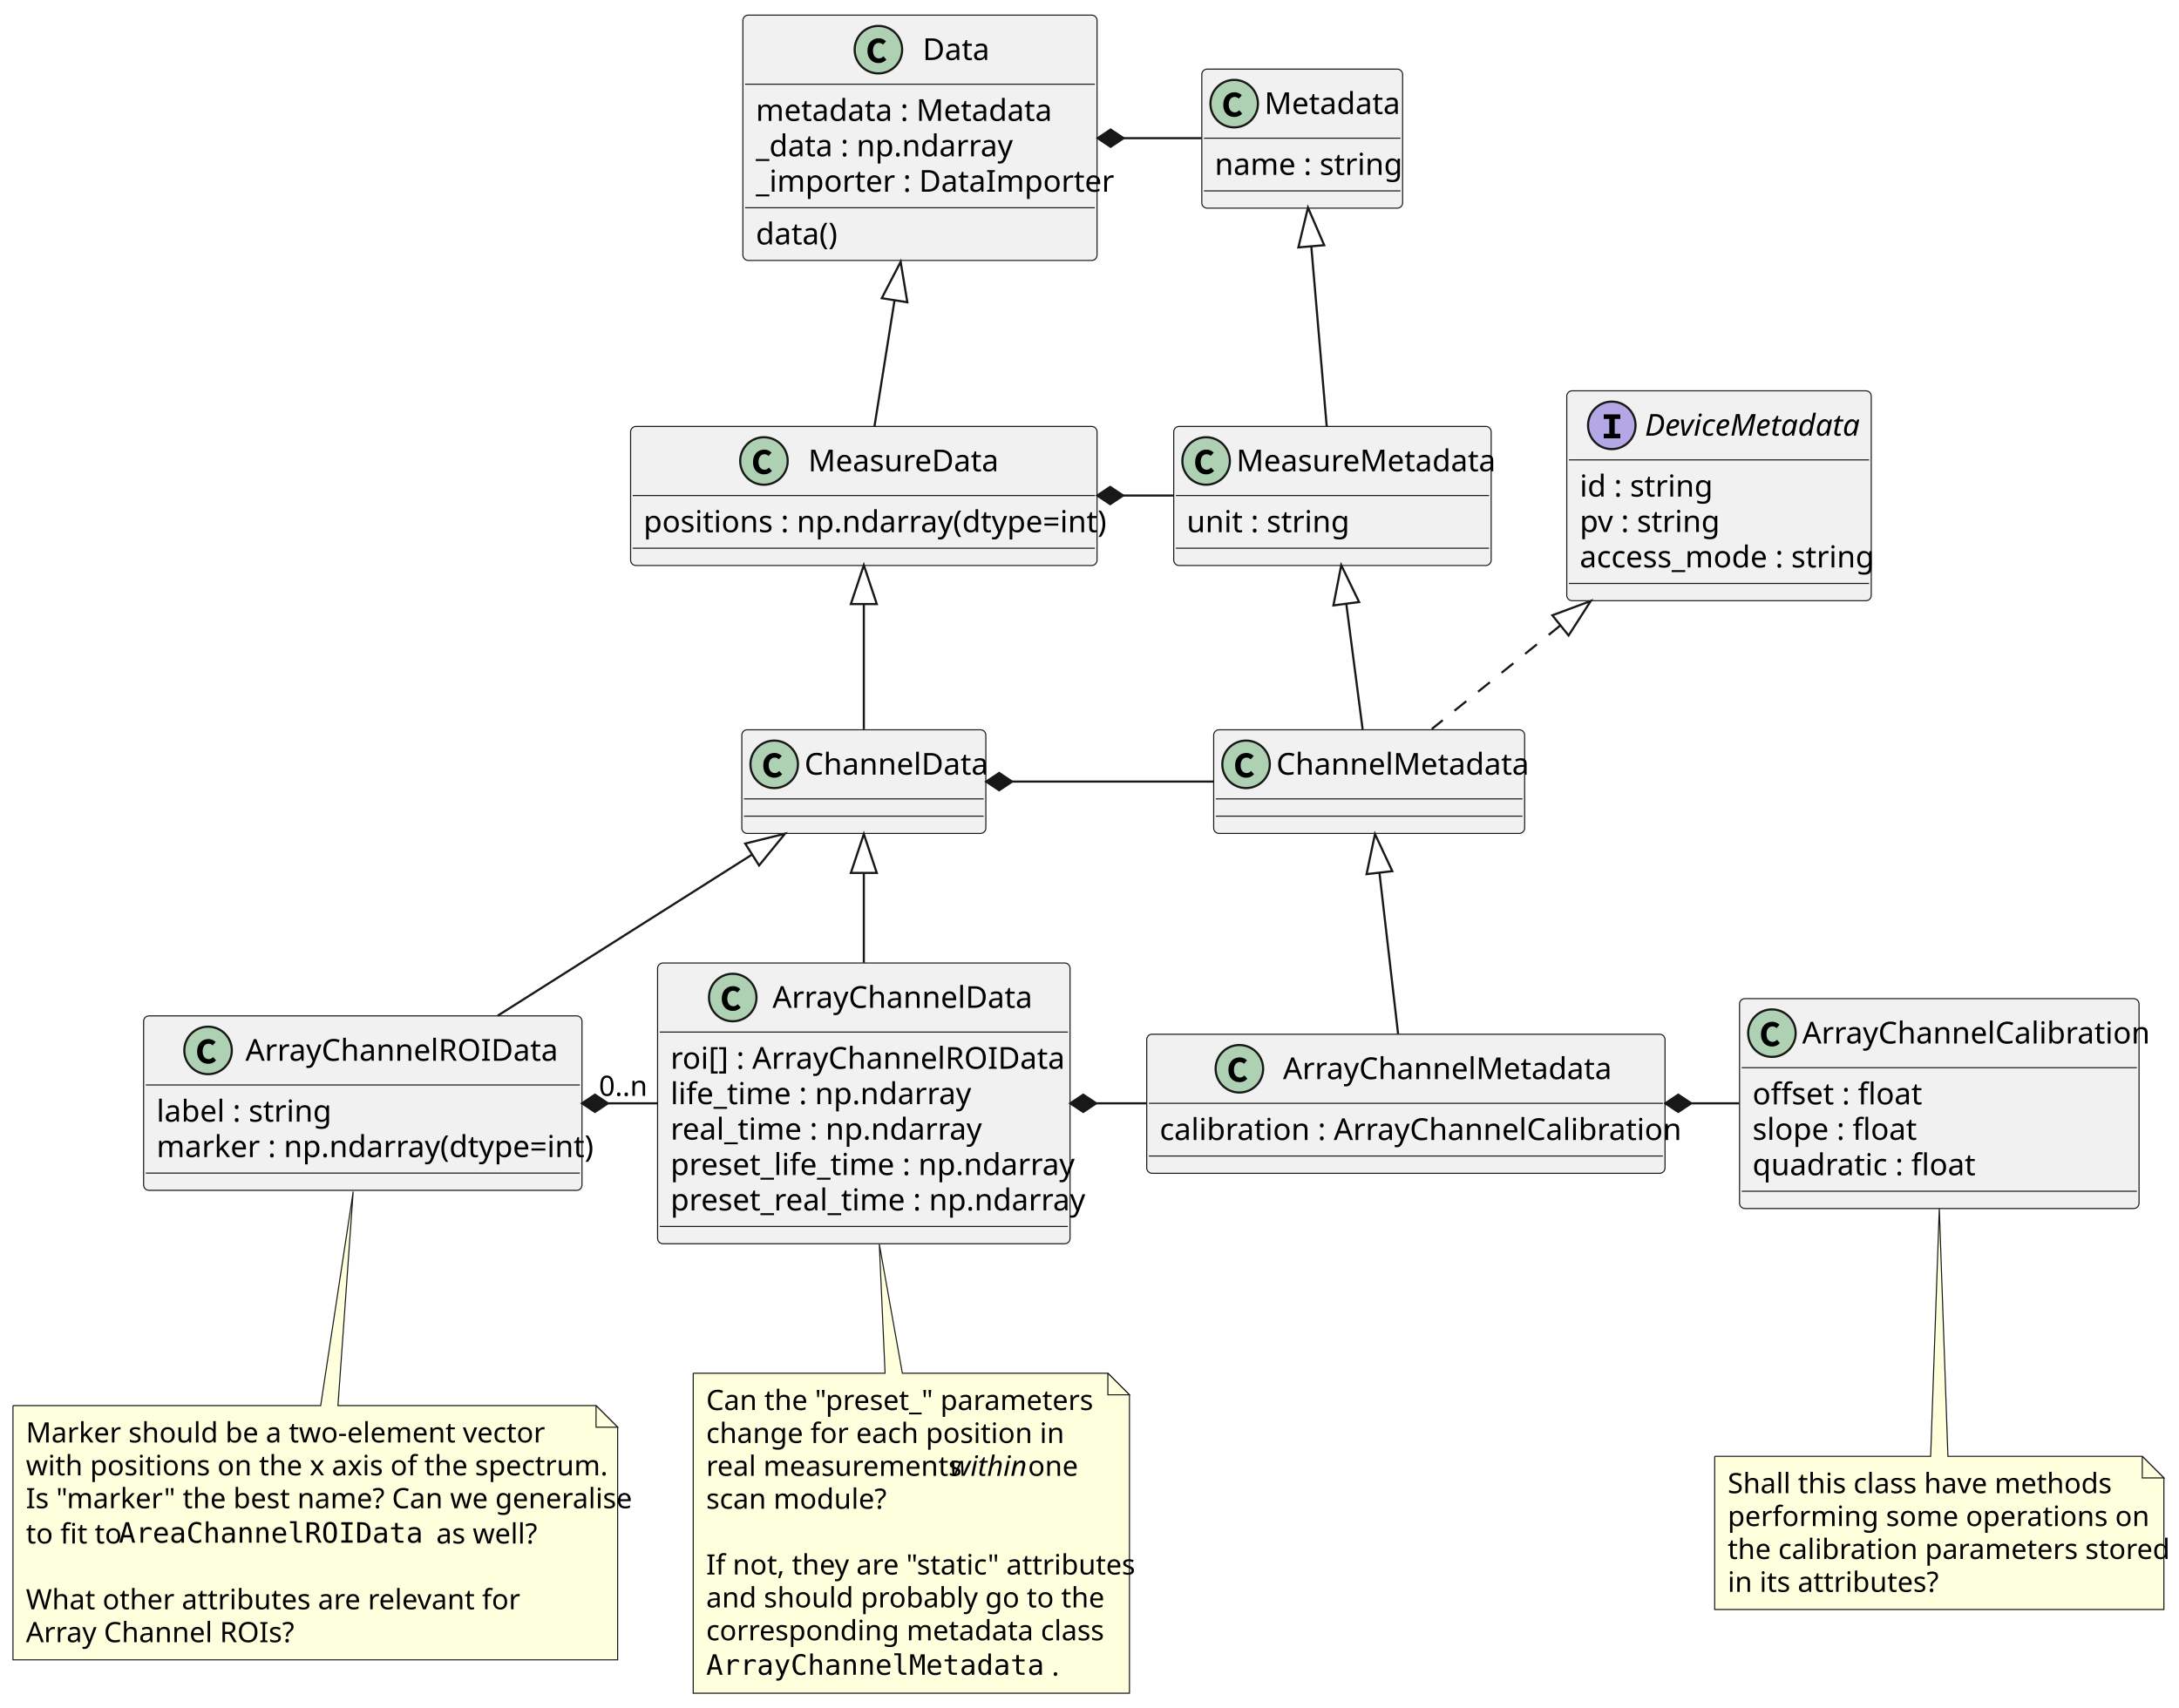
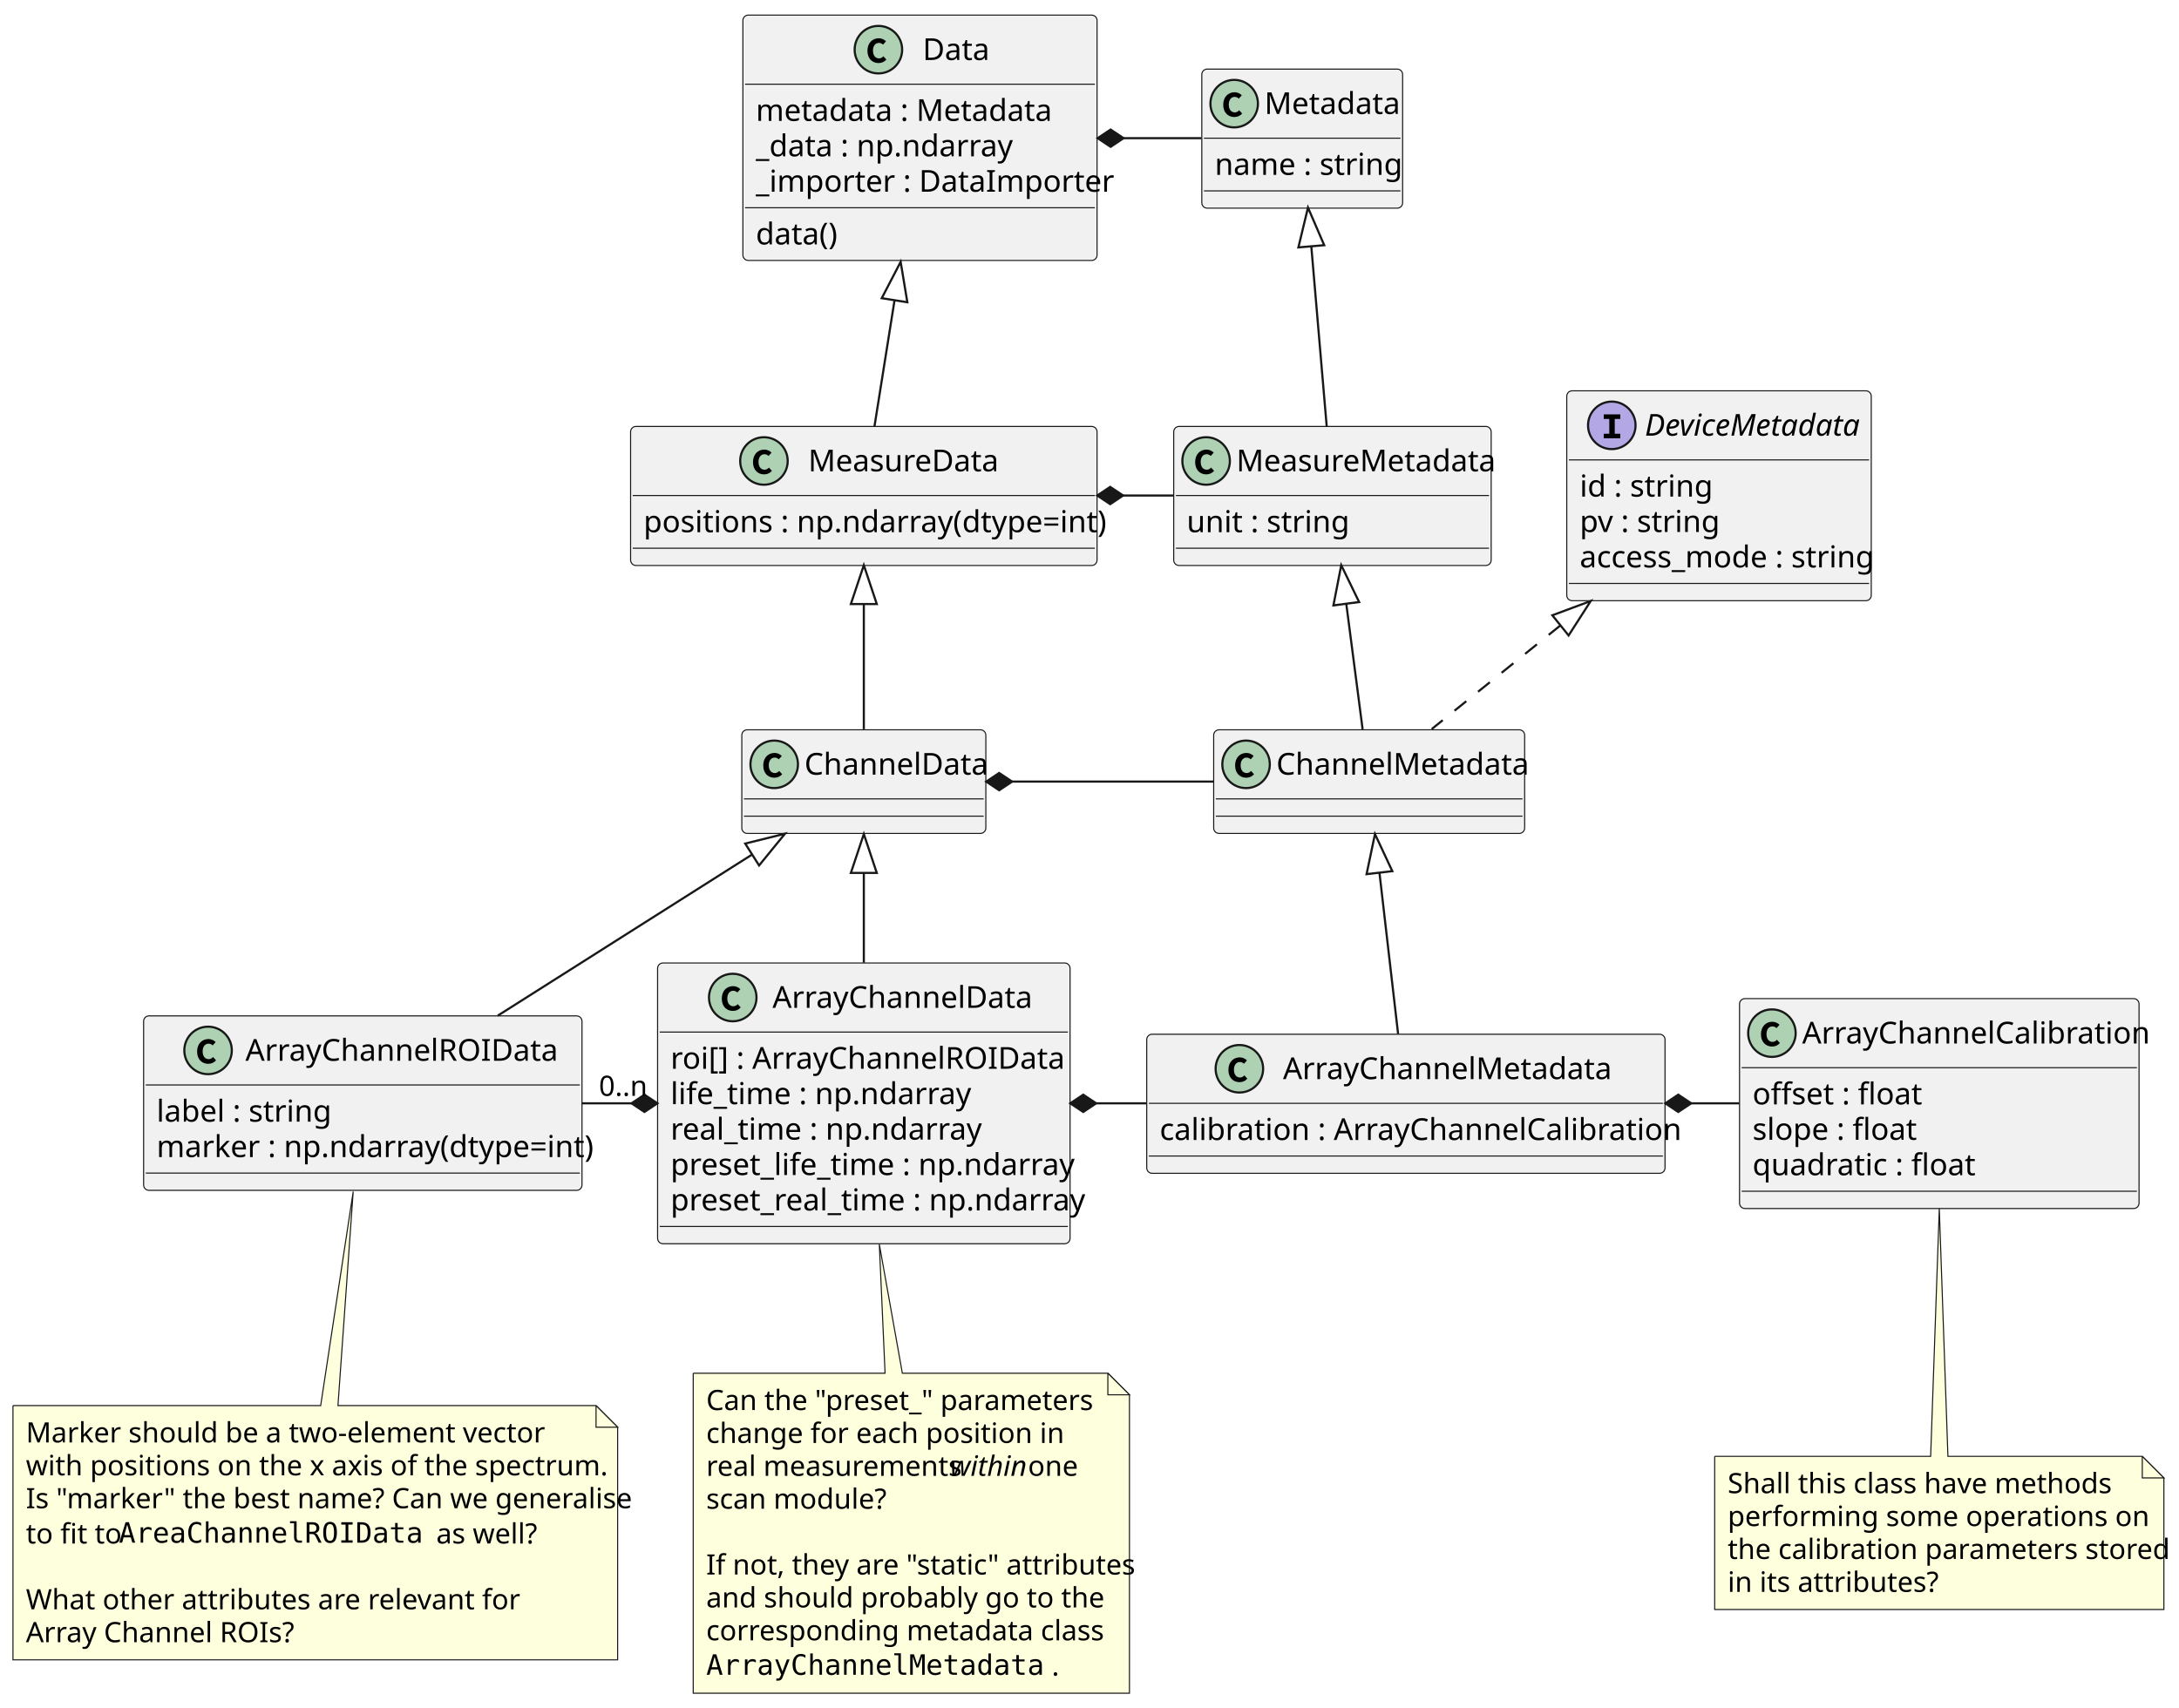
<svg xmlns="http://www.w3.org/2000/svg" contentStyleType="text/css" height="791px" preserveAspectRatio="none" style="width:1009px;height:791px;background:#FFFFFF;" version="1.1" viewBox="0 0 1009 791" width="1009px" zoomAndPan="magnify">
  <defs />
  <g>
    <g id="elem_Data">
      <rect codeLine="3" fill="#F1F1F1" height="113.625" id="Data" rx="2.5" ry="2.5" style="stroke:#181818;stroke-width:0.5;" width="164" x="344" y="7" />
      <ellipse cx="406.75" cy="23" fill="#ADD1B2" rx="11" ry="11" style="stroke:#181818;stroke-width:1.0;" />
      <path d="M406.797,29.203 C408.297,29.203 409.531,28.641 410.438,27.578 L409.062,26.062 C408.516,26.656 407.859,27.047 407.062,27.047 C405.391,27.047 404.234,25.719 404.234,23.438 C404.234,21.219 405.391,19.875 406.953,19.875 C407.766,19.875 408.359,20.188 408.891,20.672 L410.266,19.125 C409.516,18.391 408.359,17.719 406.953,17.719 C404,17.719 401.672,19.859 401.672,23.531 C401.672,27.25 404.047,29.203 406.797,29.203 Z " fill="#000000" />
      <text fill="#000000" font-family="sans-serif" font-size="14" lengthAdjust="spacing" textLength="30" x="427.25" y="27.785">Data</text>
      <line style="stroke:#181818;stroke-width:0.5;" x1="345" x2="507" y1="39" y2="39" />
      <text fill="#000000" font-family="sans-serif" font-size="14" lengthAdjust="spacing" textLength="131" x="350" y="55.988">metadata : Metadata</text>
      <text fill="#000000" font-family="sans-serif" font-size="14" lengthAdjust="spacing" textLength="113" x="350" y="72.394">_data : np.ndarray</text>
      <text fill="#000000" font-family="sans-serif" font-size="14" lengthAdjust="spacing" textLength="152" x="350" y="88.801">_importer : DataImporter</text>
      <line style="stroke:#181818;stroke-width:0.5;" x1="345" x2="507" y1="96.219" y2="96.219" />
      <text fill="#000000" font-family="sans-serif" font-size="14" lengthAdjust="spacing" textLength="39" x="350" y="113.207">data()</text>
    </g>
    <g id="elem_Metadata">
      <rect codeLine="60" fill="#F1F1F1" height="64.406" id="Metadata" rx="2.5" ry="2.5" style="stroke:#181818;stroke-width:0.5;" width="93" x="556.5" y="32" />
      <ellipse cx="571.5" cy="48" fill="#ADD1B2" rx="11" ry="11" style="stroke:#181818;stroke-width:1.0;" />
      <path d="M571.547,54.203 C573.047,54.203 574.281,53.641 575.188,52.578 L573.812,51.062 C573.266,51.656 572.609,52.047 571.812,52.047 C570.141,52.047 568.984,50.719 568.984,48.438 C568.984,46.219 570.141,44.875 571.703,44.875 C572.516,44.875 573.109,45.188 573.641,45.672 L575.016,44.125 C574.266,43.391 573.109,42.719 571.703,42.719 C568.75,42.719 566.422,44.859 566.422,48.531 C566.422,52.25 568.797,54.203 571.547,54.203 Z " fill="#000000" />
      <text fill="#000000" font-family="sans-serif" font-size="14" lengthAdjust="spacing" textLength="61" x="585.5" y="52.785">Metadata</text>
      <line style="stroke:#181818;stroke-width:0.5;" x1="557.5" x2="648.5" y1="64" y2="64" />
      <text fill="#000000" font-family="sans-serif" font-size="14" lengthAdjust="spacing" textLength="80" x="562.5" y="80.988">name : string</text>
      <line style="stroke:#181818;stroke-width:0.5;" x1="557.5" x2="648.5" y1="88.406" y2="88.406" />
    </g>
    <g id="elem_MeasureData">
      <rect codeLine="12" fill="#F1F1F1" height="64.406" id="MeasureData" rx="2.5" ry="2.5" style="stroke:#181818;stroke-width:0.5;" width="216" x="292" y="197.5" />
      <ellipse cx="353.75" cy="213.5" fill="#ADD1B2" rx="11" ry="11" style="stroke:#181818;stroke-width:1.0;" />
      <path d="M353.797,219.703 C355.297,219.703 356.531,219.141 357.438,218.078 L356.062,216.562 C355.516,217.156 354.859,217.547 354.062,217.547 C352.391,217.547 351.234,216.219 351.234,213.938 C351.234,211.719 352.391,210.375 353.953,210.375 C354.766,210.375 355.359,210.688 355.891,211.172 L357.266,209.625 C356.516,208.891 355.359,208.219 353.953,208.219 C351,208.219 348.672,210.359 348.672,214.031 C348.672,217.75 351.047,219.703 353.797,219.703 Z " fill="#000000" />
      <text fill="#000000" font-family="sans-serif" font-size="14" lengthAdjust="spacing" textLength="84" x="374.25" y="218.285">MeasureData</text>
      <line style="stroke:#181818;stroke-width:0.5;" x1="293" x2="507" y1="229.5" y2="229.5" />
      <text fill="#000000" font-family="sans-serif" font-size="14" lengthAdjust="spacing" textLength="204" x="298" y="246.488">positions : np.ndarray(dtype=int)</text>
      <line style="stroke:#181818;stroke-width:0.5;" x1="293" x2="507" y1="253.906" y2="253.906" />
    </g>
    <g id="elem_MeasureMetadata">
      <rect codeLine="64" fill="#F1F1F1" height="64.406" id="MeasureMetadata" rx="2.5" ry="2.5" style="stroke:#181818;stroke-width:0.5;" width="147" x="543.5" y="197.5" />
      <ellipse cx="558.5" cy="213.5" fill="#ADD1B2" rx="11" ry="11" style="stroke:#181818;stroke-width:1.0;" />
      <path d="M558.547,219.703 C560.047,219.703 561.281,219.141 562.188,218.078 L560.812,216.562 C560.266,217.156 559.609,217.547 558.812,217.547 C557.141,217.547 555.984,216.219 555.984,213.938 C555.984,211.719 557.141,210.375 558.703,210.375 C559.516,210.375 560.109,210.688 560.641,211.172 L562.016,209.625 C561.266,208.891 560.109,208.219 558.703,208.219 C555.75,208.219 553.422,210.359 553.422,214.031 C553.422,217.75 555.797,219.703 558.547,219.703 Z " fill="#000000" />
      <text fill="#000000" font-family="sans-serif" font-size="14" lengthAdjust="spacing" textLength="115" x="572.5" y="218.285">MeasureMetadata</text>
      <line style="stroke:#181818;stroke-width:0.5;" x1="544.5" x2="689.5" y1="229.5" y2="229.5" />
      <text fill="#000000" font-family="sans-serif" font-size="14" lengthAdjust="spacing" textLength="69" x="549.5" y="246.488">unit : string</text>
      <line style="stroke:#181818;stroke-width:0.5;" x1="544.5" x2="689.5" y1="253.906" y2="253.906" />
    </g>
    <g id="elem_ChannelData">
      <rect codeLine="18" fill="#F1F1F1" height="48" id="ChannelData" rx="2.5" ry="2.5" style="stroke:#181818;stroke-width:0.5;" width="113" x="343.5" y="338" />
      <ellipse cx="358.5" cy="354" fill="#ADD1B2" rx="11" ry="11" style="stroke:#181818;stroke-width:1.0;" />
      <path d="M358.547,360.203 C360.047,360.203 361.281,359.641 362.188,358.578 L360.812,357.062 C360.266,357.656 359.609,358.047 358.812,358.047 C357.141,358.047 355.984,356.719 355.984,354.438 C355.984,352.219 357.141,350.875 358.703,350.875 C359.516,350.875 360.109,351.188 360.641,351.672 L362.016,350.125 C361.266,349.391 360.109,348.719 358.703,348.719 C355.75,348.719 353.422,350.859 353.422,354.531 C353.422,358.25 355.797,360.203 358.547,360.203 Z " fill="#000000" />
      <text fill="#000000" font-family="sans-serif" font-size="14" lengthAdjust="spacing" textLength="81" x="372.5" y="358.785">ChannelData</text>
      <line style="stroke:#181818;stroke-width:0.5;" x1="344.5" x2="455.5" y1="370" y2="370" />
      <line style="stroke:#181818;stroke-width:0.5;" x1="344.5" x2="455.5" y1="378" y2="378" />
    </g>
    <g id="elem_ChannelMetadata">
      <rect codeLine="74" fill="#F1F1F1" height="48" id="ChannelMetadata" rx="2.5" ry="2.5" style="stroke:#181818;stroke-width:0.5;" width="144" x="562" y="338" />
      <ellipse cx="577" cy="354" fill="#ADD1B2" rx="11" ry="11" style="stroke:#181818;stroke-width:1.0;" />
      <path d="M577.047,360.203 C578.547,360.203 579.781,359.641 580.688,358.578 L579.312,357.062 C578.766,357.656 578.109,358.047 577.312,358.047 C575.641,358.047 574.484,356.719 574.484,354.438 C574.484,352.219 575.641,350.875 577.203,350.875 C578.016,350.875 578.609,351.188 579.141,351.672 L580.516,350.125 C579.766,349.391 578.609,348.719 577.203,348.719 C574.25,348.719 571.922,350.859 571.922,354.531 C571.922,358.25 574.297,360.203 577.047,360.203 Z " fill="#000000" />
      <text fill="#000000" font-family="sans-serif" font-size="14" lengthAdjust="spacing" textLength="112" x="591" y="358.785">ChannelMetadata</text>
      <line style="stroke:#181818;stroke-width:0.5;" x1="563" x2="705" y1="370" y2="370" />
      <line style="stroke:#181818;stroke-width:0.5;" x1="563" x2="705" y1="378" y2="378" />
    </g>
    <g id="elem_ArrayChannelData">
      <rect codeLine="22" fill="#F1F1F1" height="130.031" id="ArrayChannelData" rx="2.5" ry="2.5" style="stroke:#181818;stroke-width:0.5;" width="191" x="304.5" y="446" />
      <ellipse cx="339.3" cy="462" fill="#ADD1B2" rx="11" ry="11" style="stroke:#181818;stroke-width:1.0;" />
      <path d="M339.347,468.203 C340.847,468.203 342.081,467.641 342.988,466.578 L341.613,465.062 C341.066,465.656 340.409,466.047 339.613,466.047 C337.941,466.047 336.784,464.719 336.784,462.438 C336.784,460.219 337.941,458.875 339.503,458.875 C340.316,458.875 340.909,459.188 341.441,459.672 L342.816,458.125 C342.066,457.391 340.909,456.719 339.503,456.719 C336.55,456.719 334.222,458.859 334.222,462.531 C334.222,466.25 336.597,468.203 339.347,468.203 Z " fill="#000000" />
      <text fill="#000000" font-family="sans-serif" font-size="14" lengthAdjust="spacing" textLength="115" x="357.7" y="466.785">ArrayChannelData</text>
      <line style="stroke:#181818;stroke-width:0.5;" x1="305.5" x2="494.5" y1="478" y2="478" />
      <text fill="#000000" font-family="sans-serif" font-size="14" lengthAdjust="spacing" textLength="171" x="310.5" y="494.988">roi[] : ArrayChannelROIData</text>
      <text fill="#000000" font-family="sans-serif" font-size="14" lengthAdjust="spacing" textLength="129" x="310.5" y="511.394">life_time : np.ndarray</text>
      <text fill="#000000" font-family="sans-serif" font-size="14" lengthAdjust="spacing" textLength="134" x="310.5" y="527.801">real_time : np.ndarray</text>
      <text fill="#000000" font-family="sans-serif" font-size="14" lengthAdjust="spacing" textLength="174" x="310.5" y="544.207">preset_life_time : np.ndarray</text>
      <text fill="#000000" font-family="sans-serif" font-size="14" lengthAdjust="spacing" textLength="179" x="310.5" y="560.613">preset_real_time : np.ndarray</text>
      <line style="stroke:#181818;stroke-width:0.5;" x1="305.5" x2="494.5" y1="568.031" y2="568.031" />
    </g>
    <g id="elem_GMN15">
      <path d="M321,636 L321,784.216 A0,0 0 0 0 321,784.216 L523,784.216 A0,0 0 0 0 523,784.216 L523,646 L513,636 L417.84,636 L407.17,576.23 L409.84,636 L321,636 A0,0 0 0 0 321,636 " fill="#FEFFDD" style="stroke:#181818;stroke-width:0.5;" />
      <path d="M513,636 L513,646 L523,646 L513,636 " fill="#FEFFDD" style="stroke:#181818;stroke-width:0.5;" />
      <text fill="#000000" font-family="sans-serif" font-size="13" lengthAdjust="spacing" textLength="164" x="327" y="653.061">Can the "preset_" parameters</text>
      <text fill="#000000" font-family="sans-serif" font-size="13" lengthAdjust="spacing" textLength="153" x="327" y="668.295">change for each position in</text>
      <text fill="#000000" font-family="sans-serif" font-size="13" lengthAdjust="spacing" textLength="110" x="327" y="683.529">real measurements</text>
      <text fill="#000000" font-family="sans-serif" font-size="13" font-style="italic" lengthAdjust="spacing" textLength="33" x="440" y="683.529">within</text>
      <text fill="#000000" font-family="sans-serif" font-size="13" lengthAdjust="spacing" textLength="21" x="476" y="683.529">one</text>
      <text fill="#000000" font-family="sans-serif" font-size="13" lengthAdjust="spacing" textLength="79" x="327" y="698.764">scan module?</text>
      <text fill="#000000" font-family="sans-serif" font-size="13" lengthAdjust="spacing" textLength="3" x="327" y="713.998"> </text>
      <text fill="#000000" font-family="sans-serif" font-size="13" lengthAdjust="spacing" textLength="181" x="327" y="729.232">If not, they are "static" attributes</text>
      <text fill="#000000" font-family="sans-serif" font-size="13" lengthAdjust="spacing" textLength="165" x="327" y="744.467">and should probably go to the</text>
      <text fill="#000000" font-family="sans-serif" font-size="13" lengthAdjust="spacing" textLength="172" x="327" y="759.701">corresponding metadata class</text>
      <text fill="#000000" font-family="monospace" font-size="13" lengthAdjust="spacing" textLength="160" x="327" y="775.667">ArrayChannelMetadata</text>
      <text fill="#000000" font-family="sans-serif" font-size="13" lengthAdjust="spacing" textLength="3" x="487" y="776.042">.</text>
    </g>
    <g id="elem_ArrayChannelMetadata">
      <rect codeLine="76" fill="#F1F1F1" height="64.406" id="ArrayChannelMetadata" rx="2.5" ry="2.5" style="stroke:#181818;stroke-width:0.5;" width="240" x="531" y="479" />
      <ellipse cx="573.9" cy="495" fill="#ADD1B2" rx="11" ry="11" style="stroke:#181818;stroke-width:1.0;" />
      <path d="M573.947,501.203 C575.447,501.203 576.681,500.641 577.587,499.578 L576.212,498.062 C575.666,498.656 575.009,499.047 574.212,499.047 C572.541,499.047 571.384,497.719 571.384,495.438 C571.384,493.219 572.541,491.875 574.103,491.875 C574.916,491.875 575.509,492.188 576.041,492.672 L577.416,491.125 C576.666,490.391 575.509,489.719 574.103,489.719 C571.15,489.719 568.822,491.859 568.822,495.531 C568.822,499.25 571.197,501.203 573.947,501.203 Z " fill="#000000" />
      <text fill="#000000" font-family="sans-serif" font-size="14" lengthAdjust="spacing" textLength="146" x="594.1" y="499.785">ArrayChannelMetadata</text>
      <line style="stroke:#181818;stroke-width:0.5;" x1="532" x2="770" y1="511" y2="511" />
      <text fill="#000000" font-family="sans-serif" font-size="14" lengthAdjust="spacing" textLength="228" x="537" y="527.988">calibration : ArrayChannelCalibration</text>
      <line style="stroke:#181818;stroke-width:0.5;" x1="532" x2="770" y1="535.406" y2="535.406" />
    </g>
    <g id="elem_ArrayChannelROIData">
      <rect codeLine="45" fill="#F1F1F1" height="80.812" id="ArrayChannelROIData" rx="2.5" ry="2.5" style="stroke:#181818;stroke-width:0.5;" width="203" x="66.5" y="470.5" />
      <ellipse cx="96.35" cy="486.5" fill="#ADD1B2" rx="11" ry="11" style="stroke:#181818;stroke-width:1.0;" />
      <path d="M96.397,492.703 C97.897,492.703 99.131,492.141 100.037,491.078 L98.662,489.562 C98.116,490.156 97.459,490.547 96.662,490.547 C94.991,490.547 93.834,489.219 93.834,486.938 C93.834,484.719 94.991,483.375 96.553,483.375 C97.366,483.375 97.959,483.688 98.491,484.172 L99.866,482.625 C99.116,481.891 97.959,481.219 96.553,481.219 C93.6,481.219 91.272,483.359 91.272,487.031 C91.272,490.75 93.647,492.703 96.397,492.703 Z " fill="#000000" />
      <text fill="#000000" font-family="sans-serif" font-size="14" lengthAdjust="spacing" textLength="138" x="113.65" y="491.285">ArrayChannelROIData</text>
      <line style="stroke:#181818;stroke-width:0.5;" x1="67.5" x2="268.5" y1="502.5" y2="502.5" />
      <text fill="#000000" font-family="sans-serif" font-size="14" lengthAdjust="spacing" textLength="74" x="72.5" y="519.488">label : string</text>
      <text fill="#000000" font-family="sans-serif" font-size="14" lengthAdjust="spacing" textLength="191" x="72.5" y="535.894">marker : np.ndarray(dtype=int)</text>
      <line style="stroke:#181818;stroke-width:0.5;" x1="67.5" x2="268.5" y1="543.312" y2="543.312" />
    </g>
    <g id="elem_GMN23">
      <path d="M6,651 L6,768.747 A0,0 0 0 0 6,768.747 L286,768.747 A0,0 0 0 0 286,768.747 L286,661 L276,651 L156.49,651 L163.55,551.87 L148.49,651 L6,651 A0,0 0 0 0 6,651 " fill="#FEFFDD" style="stroke:#181818;stroke-width:0.5;" />
      <path d="M276,651 L276,661 L286,661 L276,651 " fill="#FEFFDD" style="stroke:#181818;stroke-width:0.5;" />
      <text fill="#000000" font-family="sans-serif" font-size="13" lengthAdjust="spacing" textLength="220" x="12" y="668.061">Marker should be a two-element vector</text>
      <text fill="#000000" font-family="sans-serif" font-size="13" lengthAdjust="spacing" textLength="248" x="12" y="683.295">with positions on the x axis of the spectrum.</text>
      <text fill="#000000" font-family="sans-serif" font-size="13" lengthAdjust="spacing" textLength="259" x="12" y="698.529">Is "marker" the best name? Can we generalise</text>
      <text fill="#000000" font-family="sans-serif" font-size="13" lengthAdjust="spacing" textLength="40" x="12" y="714.87">to fit to</text>
      <text fill="#000000" font-family="monospace" font-size="13" lengthAdjust="spacing" textLength="144" x="55" y="714.495">AreaChannelROIData</text>
      <text fill="#000000" font-family="sans-serif" font-size="13" lengthAdjust="spacing" textLength="46" x="202" y="714.87">as well?</text>
      <text fill="#000000" font-family="sans-serif" font-size="13" lengthAdjust="spacing" textLength="3" x="12" y="730.105"> </text>
      <text fill="#000000" font-family="sans-serif" font-size="13" lengthAdjust="spacing" textLength="207" x="12" y="745.339">What other attributes are relevant for</text>
      <text fill="#000000" font-family="sans-serif" font-size="13" lengthAdjust="spacing" textLength="115" x="12" y="760.573">Array Channel ROIs?</text>
    </g>
    <g id="elem_DeviceMetadata">
      <rect codeLine="68" fill="#F1F1F1" height="97.219" id="DeviceMetadata" rx="2.5" ry="2.5" style="stroke:#181818;stroke-width:0.5;" width="141" x="725.5" y="181" />
      <ellipse cx="746.35" cy="197" fill="#B4A7E5" rx="11" ry="11" style="stroke:#181818;stroke-width:1.0;" />
      <path d="M742.616,203 L750.288,203 L750.288,200.891 L747.709,200.891 L747.709,194.031 L750.288,194.031 L750.288,191.922 L742.616,191.922 L742.616,194.031 L745.194,194.031 L745.194,200.891 L742.616,200.891 L742.616,203 Z " fill="#000000" />
      <text fill="#000000" font-family="sans-serif" font-size="14" font-style="italic" lengthAdjust="spacing" textLength="96" x="761.65" y="201.785">DeviceMetadata</text>
      <line style="stroke:#181818;stroke-width:0.5;" x1="726.5" x2="865.5" y1="213" y2="213" />
      <text fill="#000000" font-family="sans-serif" font-size="14" lengthAdjust="spacing" textLength="56" x="731.5" y="229.988">id : string</text>
      <text fill="#000000" font-family="sans-serif" font-size="14" lengthAdjust="spacing" textLength="60" x="731.5" y="246.394">pv : string</text>
      <text fill="#000000" font-family="sans-serif" font-size="14" lengthAdjust="spacing" textLength="129" x="731.5" y="262.801">access_mode : string</text>
      <line style="stroke:#181818;stroke-width:0.5;" x1="726.5" x2="865.5" y1="270.219" y2="270.219" />
    </g>
    <g id="elem_ArrayChannelCalibration">
      <rect codeLine="82" fill="#F1F1F1" height="97.219" id="ArrayChannelCalibration" rx="2.5" ry="2.5" style="stroke:#181818;stroke-width:0.5;" width="185" x="805.5" y="462.5" />
      <ellipse cx="820.5" cy="478.5" fill="#ADD1B2" rx="11" ry="11" style="stroke:#181818;stroke-width:1.0;" />
      <path d="M820.547,484.703 C822.047,484.703 823.281,484.141 824.188,483.078 L822.812,481.562 C822.266,482.156 821.609,482.547 820.812,482.547 C819.141,482.547 817.984,481.219 817.984,478.938 C817.984,476.719 819.141,475.375 820.703,475.375 C821.516,475.375 822.109,475.688 822.641,476.172 L824.016,474.625 C823.266,473.891 822.109,473.219 820.703,473.219 C817.75,473.219 815.422,475.359 815.422,479.031 C815.422,482.75 817.797,484.703 820.547,484.703 Z " fill="#000000" />
      <text fill="#000000" font-family="sans-serif" font-size="14" lengthAdjust="spacing" textLength="153" x="834.5" y="483.285">ArrayChannelCalibration</text>
      <line style="stroke:#181818;stroke-width:0.5;" x1="806.5" x2="989.5" y1="494.5" y2="494.5" />
      <text fill="#000000" font-family="sans-serif" font-size="14" lengthAdjust="spacing" textLength="75" x="811.5" y="511.488">offset : float</text>
      <text fill="#000000" font-family="sans-serif" font-size="14" lengthAdjust="spacing" textLength="71" x="811.5" y="527.894">slope : float</text>
      <text fill="#000000" font-family="sans-serif" font-size="14" lengthAdjust="spacing" textLength="98" x="811.5" y="544.301">quadratic : float</text>
      <line style="stroke:#181818;stroke-width:0.5;" x1="806.5" x2="989.5" y1="551.719" y2="551.719" />
    </g>
    <g id="elem_GMN33">
      <path d="M794,674.5 L794,745.438 A0,0 0 0 0 794,745.438 L1002,745.438 A0,0 0 0 0 1002,745.438 L1002,684.5 L992,674.5 L902,674.5 L898,559.69 L894,674.5 L794,674.5 A0,0 0 0 0 794,674.5 " fill="#FEFFDD" style="stroke:#181818;stroke-width:0.5;" />
      <path d="M992,674.5 L992,684.5 L1002,684.5 L992,674.5 " fill="#FEFFDD" style="stroke:#181818;stroke-width:0.5;" />
      <text fill="#000000" font-family="sans-serif" font-size="13" lengthAdjust="spacing" textLength="169" x="800" y="691.561">Shall this class have methods</text>
      <text fill="#000000" font-family="sans-serif" font-size="13" lengthAdjust="spacing" textLength="177" x="800" y="706.795">performing some operations on</text>
      <text fill="#000000" font-family="sans-serif" font-size="13" lengthAdjust="spacing" textLength="187" x="800" y="722.029">the calibration parameters stored</text>
      <text fill="#000000" font-family="sans-serif" font-size="13" lengthAdjust="spacing" textLength="90" x="800" y="737.264">in its attributes?</text>
    </g>
    <g id="link_Data_Metadata">
      <path codeLine="10" d="M520.28,64 C536.31,64 540.34,64 556.38,64 " fill="none" id="Data-backto-Metadata" style="stroke:#181818;stroke-width:1.0;" />
      <polygon fill="#181818" points="508.28,64,514.28,68,520.28,64,514.28,60,508.28,64" style="stroke:#181818;stroke-width:1.0;" />
    </g>
    <g id="link_Data_MeasureData">
      <path d="M414.226,139.047 C410.175,164.537 408.36,175.93 404.94,197.4 " fill="none" id="Data-backto-MeasureData" style="stroke:#181818;stroke-width:1.0;" />
      <polygon fill="none" points="417.05,121.27,408.3,138.106,420.151,139.988,417.05,121.27" style="stroke:#181818;stroke-width:1.0;" />
    </g>
    <g id="link_MeasureData_MeasureMetadata">
      <path codeLine="16" d="M520.08,229.5 C531.85,229.5 531.62,229.5 543.39,229.5 " fill="none" id="MeasureData-backto-MeasureMetadata" style="stroke:#181818;stroke-width:1.0;" />
      <polygon fill="#181818" points="508.08,229.5,514.08,233.5,520.08,229.5,514.08,225.5,508.08,229.5" style="stroke:#181818;stroke-width:1.0;" />
    </g>
    <g id="link_MeasureData_ChannelData">
      <path d="M400,279.76 C400,303.13 400,316.58 400,337.76 " fill="none" id="MeasureData-backto-ChannelData" style="stroke:#181818;stroke-width:1.0;" />
      <polygon fill="none" points="400,261.76,394,279.76,406,279.76,400,261.76" style="stroke:#181818;stroke-width:1.0;" />
    </g>
    <g id="link_ChannelData_ChannelMetadata">
      <path codeLine="20" d="M468.67,362 C503.77,362 526.86,362 561.96,362 " fill="none" id="ChannelData-backto-ChannelMetadata" style="stroke:#181818;stroke-width:1.0;" />
      <polygon fill="#181818" points="456.67,362,462.67,366,468.67,362,462.67,358,456.67,362" style="stroke:#181818;stroke-width:1.0;" />
    </g>
    <g id="link_ChannelData_ArrayChannelData">
      <path d="M400,404.29 C400,420.4 400,424.68 400,445.89 " fill="none" id="ChannelData-backto-ArrayChannelData" style="stroke:#181818;stroke-width:1.0;" />
      <polygon fill="none" points="400,386.29,394,404.29,406,404.29,400,386.29" style="stroke:#181818;stroke-width:1.0;" />
    </g>
    <g id="link_ArrayChannelData_ArrayChannelMetadata">
      <path codeLine="41" d="M507.6,511 C519.33,511 519.07,511 530.8,511 " fill="none" id="ArrayChannelData-backto-ArrayChannelMetadata" style="stroke:#181818;stroke-width:1.0;" />
      <polygon fill="#181818" points="495.6,511,501.6,515,507.6,511,501.6,507,495.6,511" style="stroke:#181818;stroke-width:1.0;" />
    </g>
    <g id="link_ArrayChannelROIData_ArrayChannelData">
-       <path codeLine="43" d="M281.5,511 C293.14,511 292.78,511 304.42,511 " fill="none" id="ArrayChannelROIData-backto-ArrayChannelData" style="stroke:#181818;stroke-width:1.0;" />
-       <polygon fill="#181818" points="269.5,511,275.5,515,281.5,511,275.5,507,269.5,511" style="stroke:#181818;stroke-width:1.0;" />
+       <path codeLine="43" d="M269.5,511 C281.14,511 280.78,511 292.42,511 " fill="none" id="ArrayChannelROIData-to-ArrayChannelData" style="stroke:#181818;stroke-width:1.0;" />
+       <polygon fill="#181818" points="304.42,511,298.42,507,292.42,511,298.42,515,304.42,511" style="stroke:#181818;stroke-width:1.0;" />
      <text fill="#000000" font-family="sans-serif" font-size="13" lengthAdjust="spacing" textLength="20" x="277.34" y="507.548">0..n</text>
    </g>
    <g id="link_ChannelData_ArrayChannelROIData">
      <path d="M348.286,395.765 C312.686,418.325 273.04,443.44 230.49,470.4 " fill="none" id="ChannelData-backto-ArrayChannelROIData" style="stroke:#181818;stroke-width:1.0;" />
      <polygon fill="none" points="363.49,386.13,345.074,390.697,351.498,400.833,363.49,386.13" style="stroke:#181818;stroke-width:1.0;" />
    </g>
    <g id="link_Metadata_MeasureMetadata">
      <path d="M607.205,114.074 C609.695,143.164 611.86,168.42 614.34,197.48 " fill="none" id="Metadata-backto-MeasureMetadata" style="stroke:#181818;stroke-width:1.0;" />
      <polygon fill="none" points="605.67,96.14,601.227,114.586,613.183,113.563,605.67,96.14" style="stroke:#181818;stroke-width:1.0;" />
    </g>
    <g id="link_MeasureMetadata_ChannelMetadata">
      <path d="M623.399,279.609 C626.449,302.979 628.21,316.58 630.97,337.76 " fill="none" id="MeasureMetadata-backto-ChannelMetadata" style="stroke:#181818;stroke-width:1.0;" />
      <polygon fill="none" points="621.07,261.76,617.45,280.385,629.349,278.832,621.07,261.76" style="stroke:#181818;stroke-width:1.0;" />
    </g>
    <g id="link_DeviceMetadata_ChannelMetadata">
      <path d="M722.583,289.643 C697.473,309.873 683.4,321.2 662.97,337.66 " fill="none" id="DeviceMetadata-backto-ChannelMetadata" style="stroke:#181818;stroke-width:1.0;stroke-dasharray:7.0,7.0;" />
      <polygon fill="none" points="736.6,278.35,718.819,284.971,726.347,294.315,736.6,278.35" style="stroke:#181818;stroke-width:1.0;" />
    </g>
    <g id="link_ChannelMetadata_ArrayChannelMetadata">
      <path d="M638.763,404.17 C641.663,429.19 644.2,451.19 647.4,478.88 " fill="none" id="ChannelMetadata-backto-ArrayChannelMetadata" style="stroke:#181818;stroke-width:1.0;" />
      <polygon fill="none" points="636.69,386.29,632.802,404.861,644.723,403.479,636.69,386.29" style="stroke:#181818;stroke-width:1.0;" />
    </g>
    <g id="link_ArrayChannelMetadata_ArrayChannelCalibration">
      <path codeLine="80" d="M783.12,511 C794.52,511 793.92,511 805.32,511 " fill="none" id="ArrayChannelMetadata-backto-ArrayChannelCalibration" style="stroke:#181818;stroke-width:1.0;" />
      <polygon fill="#181818" points="771.12,511,777.12,515,783.12,511,777.12,507,771.12,511" style="stroke:#181818;stroke-width:1.0;" />
    </g>
  </g>
</svg>
